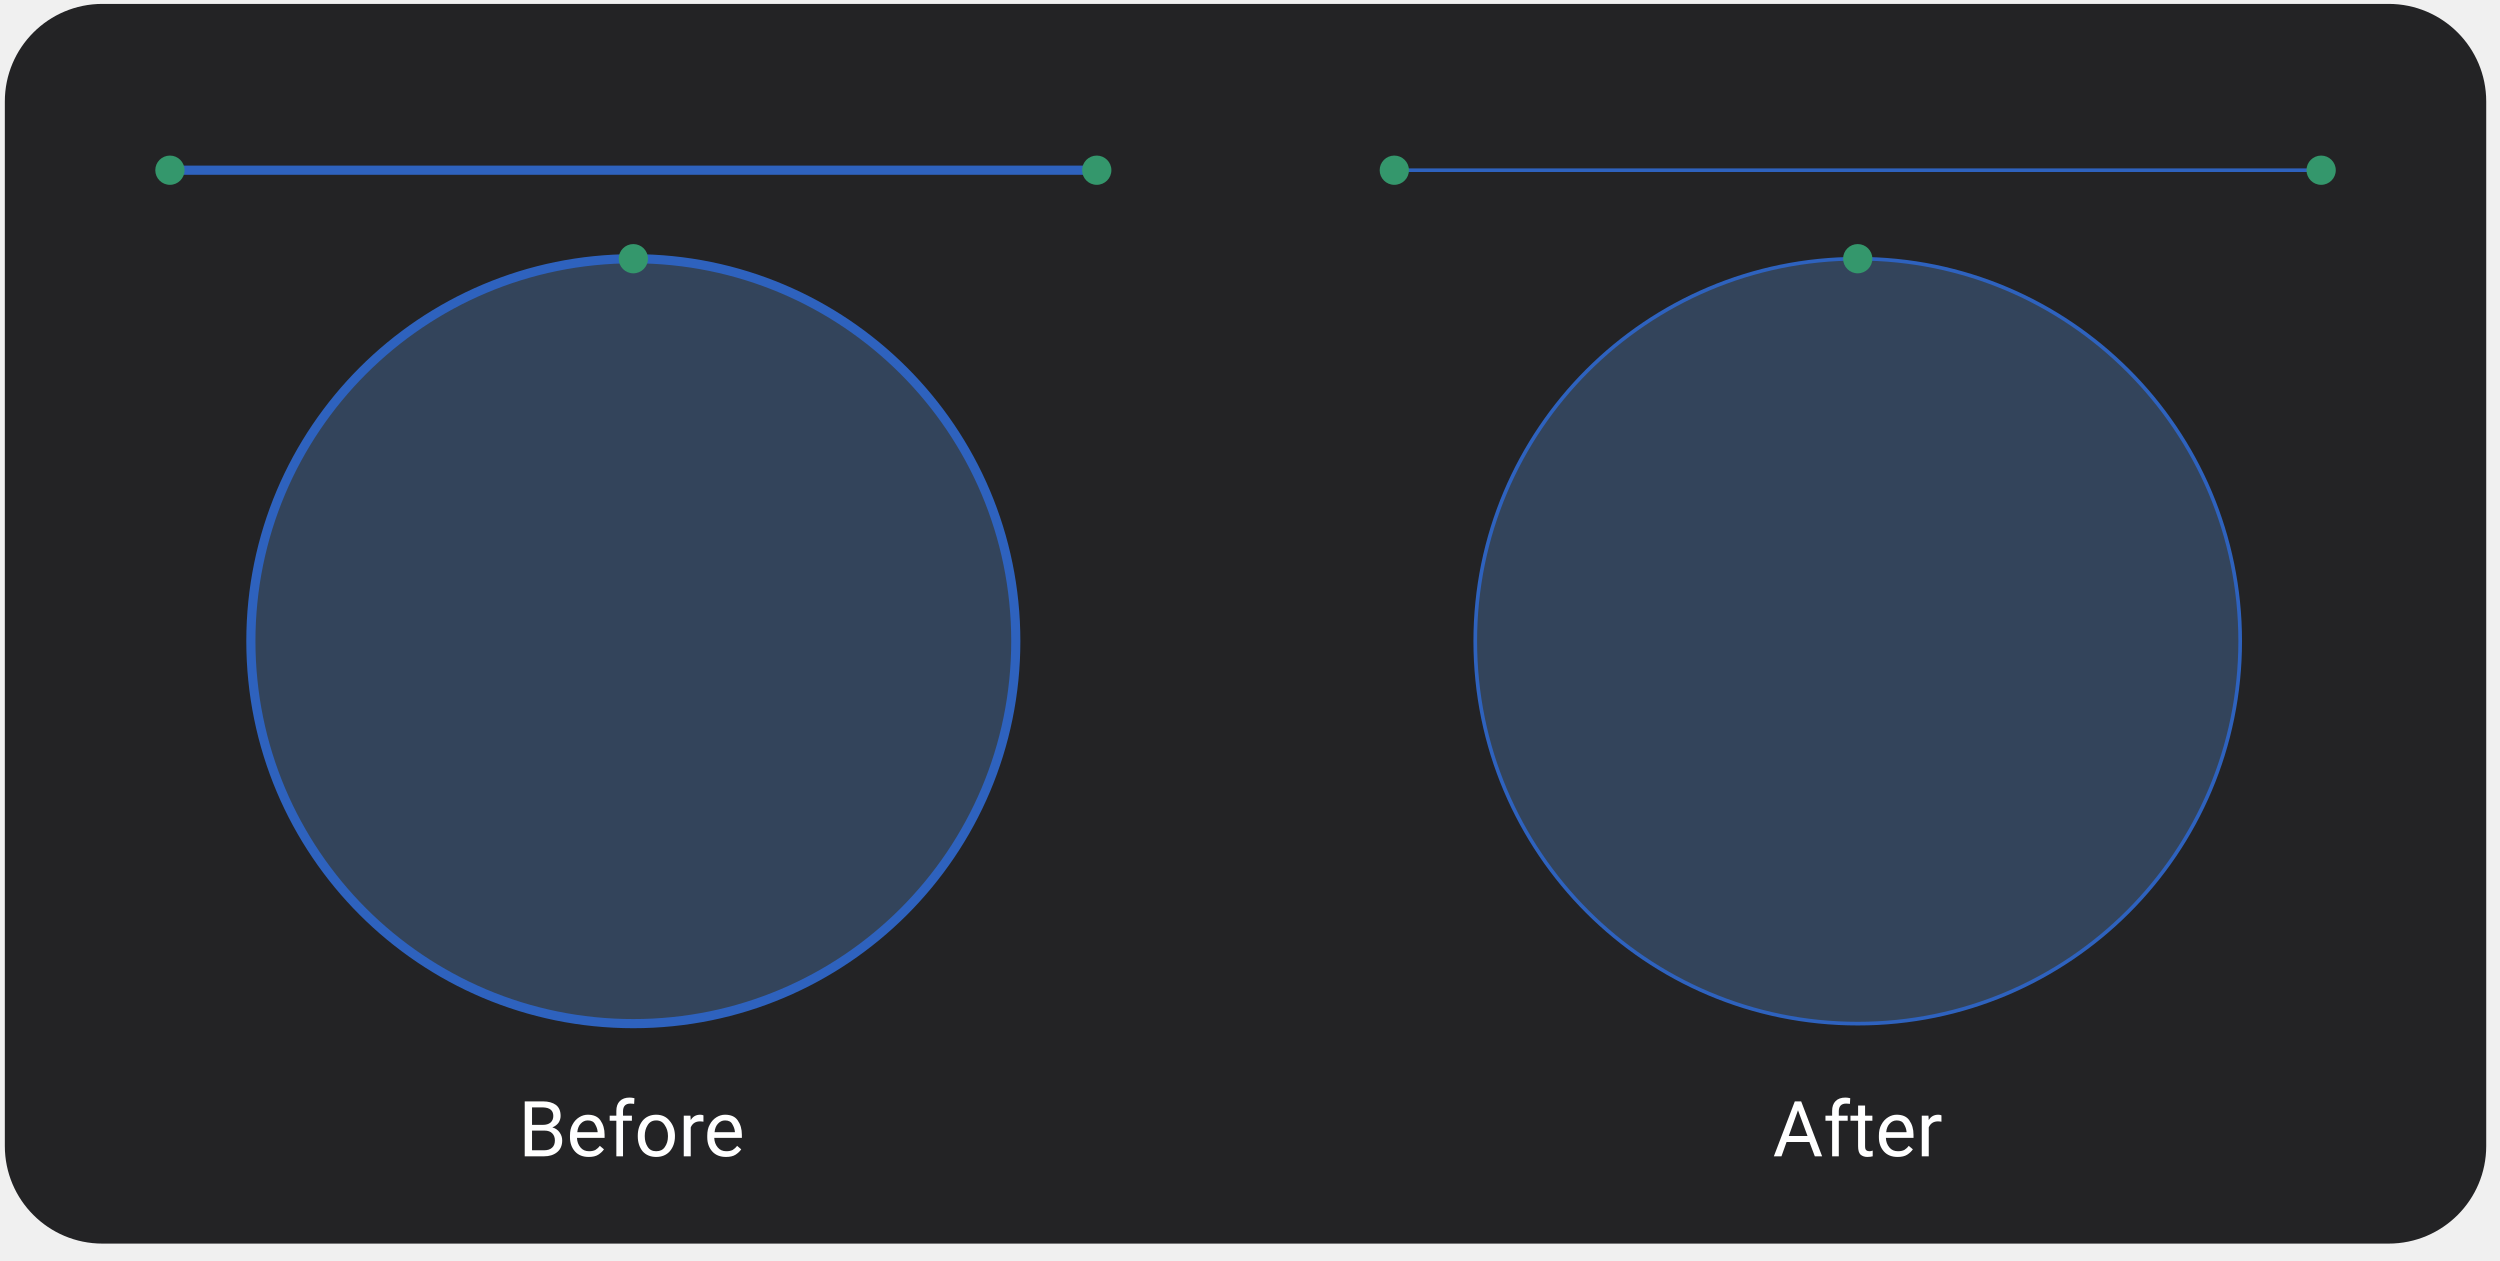
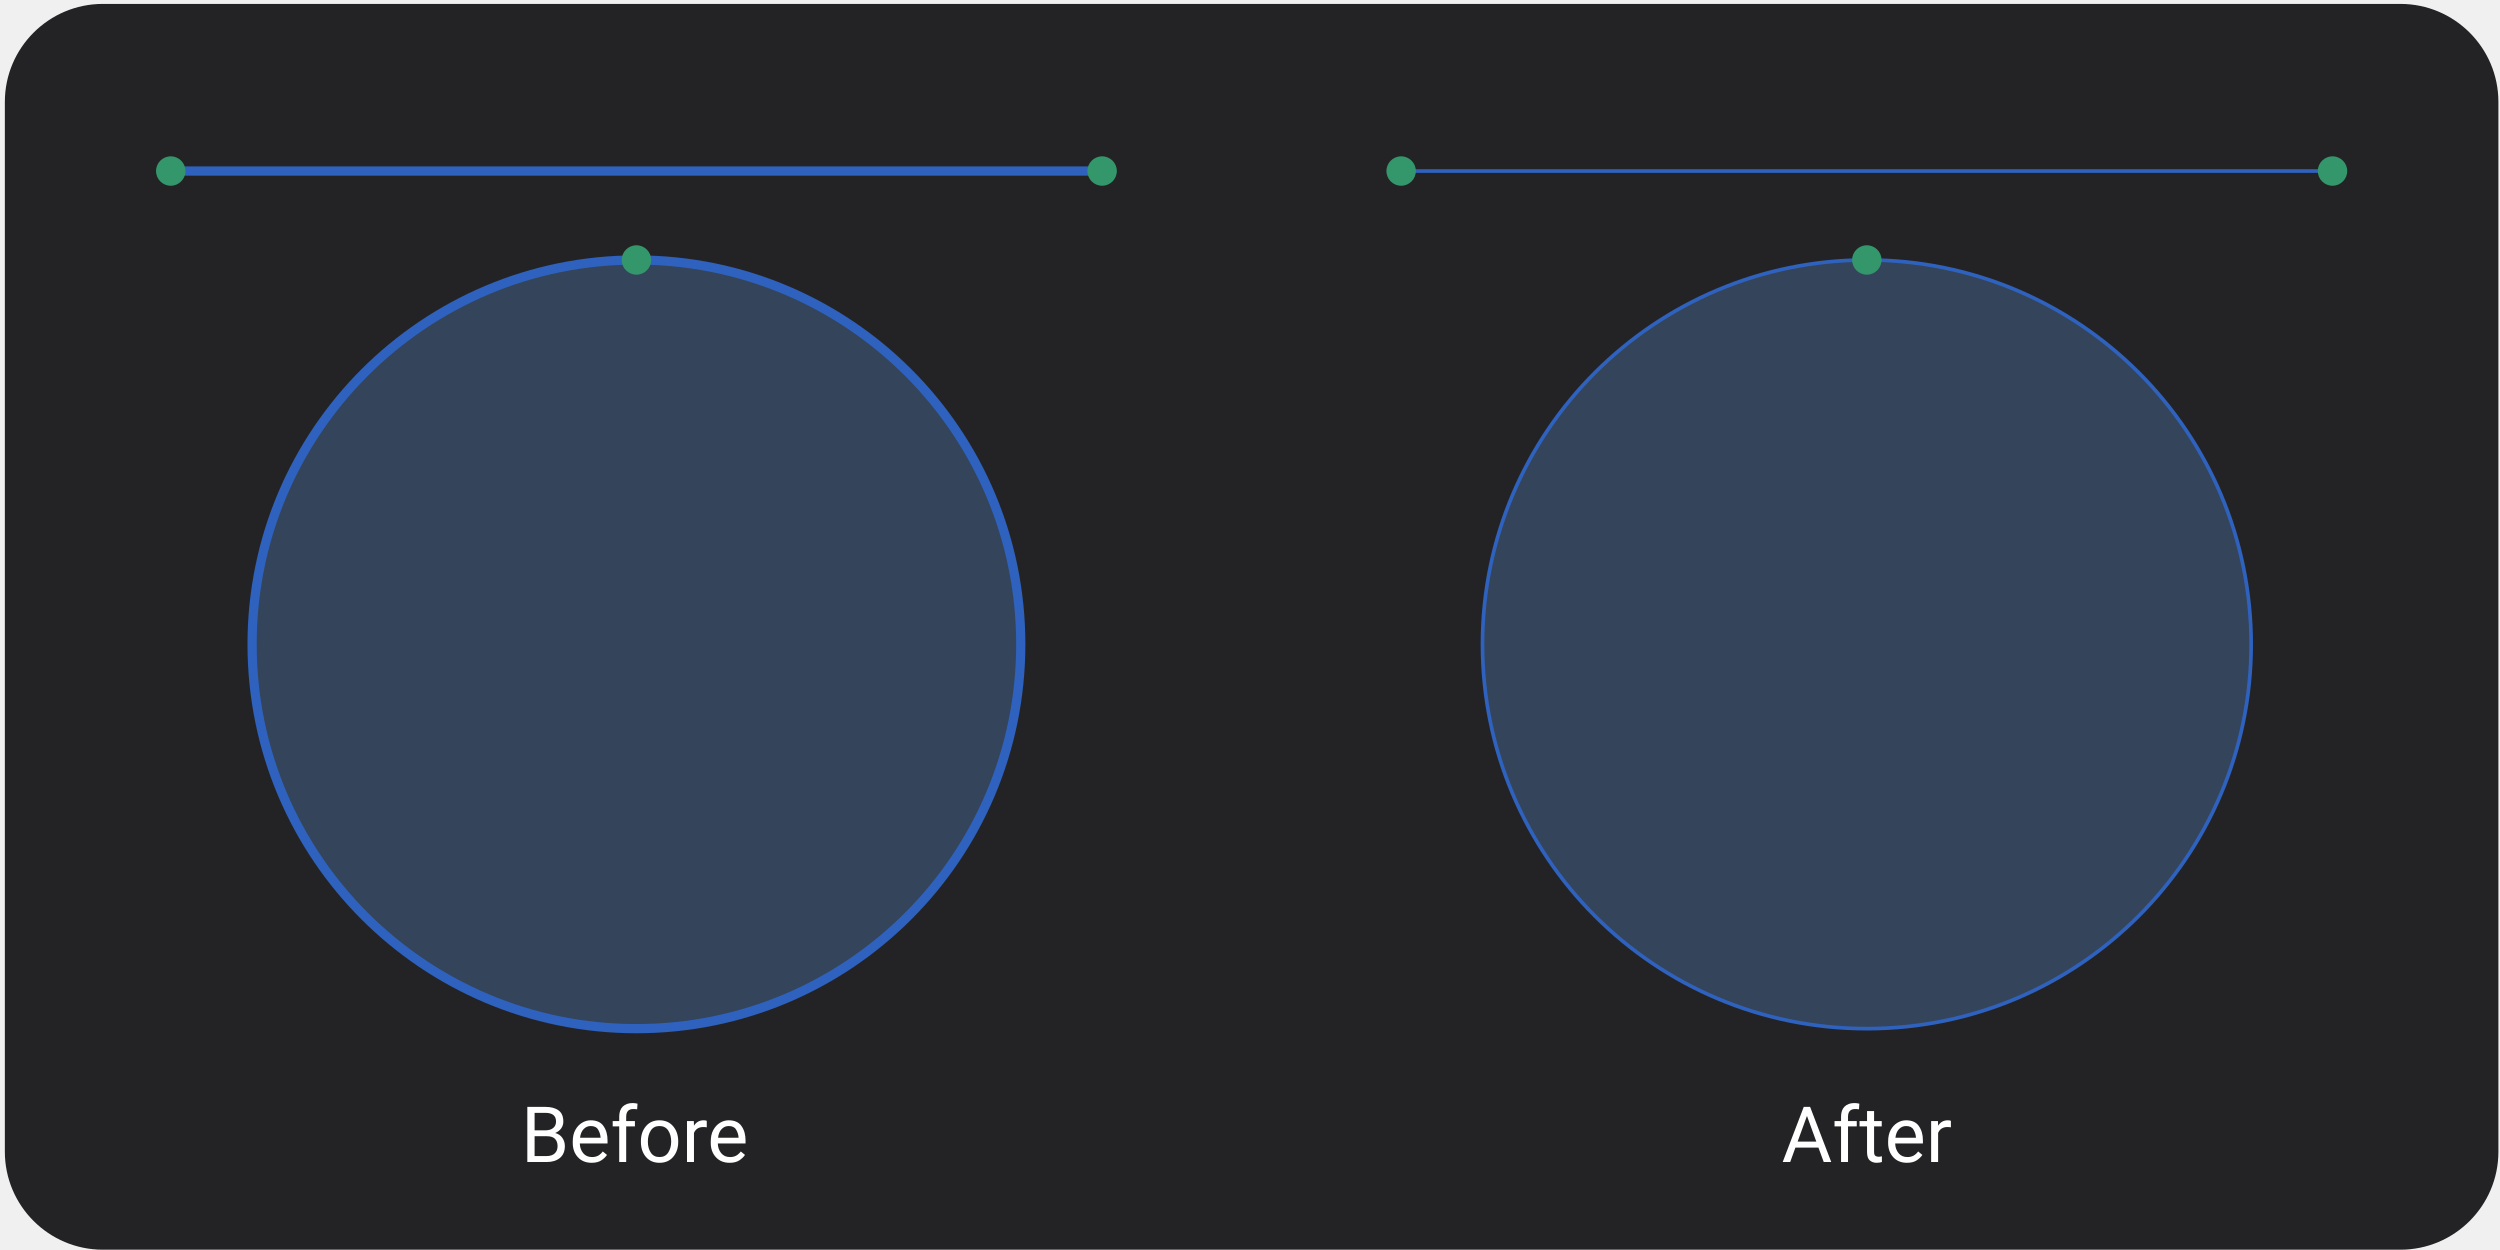
- <svg xmlns="http://www.w3.org/2000/svg" width="100%" height="100%" viewBox="0 0 123 62" version="1.1" xml:space="preserve" style="fill-rule:evenodd;clip-rule:evenodd;stroke-linecap:round;stroke-linejoin:round;stroke-miterlimit:1.5;">
+ <svg xmlns="http://www.w3.org/2000/svg" width="100%" height="100%" viewBox="0 0 510 255" version="1.1" xml:space="preserve" style="fill-rule:evenodd;clip-rule:evenodd;stroke-linecap:round;stroke-linejoin:round;stroke-miterlimit:1.5;">
  <g id="Curve-Apperance-Changes">
    <clipPath id="_clip1">
-       <path d="M122.322,4.992l-0,51.393c-0,2.65 -2.151,4.8 -4.8,4.8l-112.484,0c-2.65,0 -4.8,-2.15 -4.8,-4.8l-0,-51.393c-0,-2.65 2.15,-4.8 4.8,-4.8l112.484,-0c2.649,-0 4.8,2.15 4.8,4.8Z" />
+       <path d="M509.674,20.798l-0,214.141c-0,11.038 -8.962,20 -20,20l-468.684,-0c-11.039,-0 -20,-8.962 -20,-20l-0,-214.141c-0,-11.038 8.961,-20 20,-20l468.684,0c11.038,0 20,8.962 20,20Z" />
    </clipPath>
    <g clip-path="url(#_clip1)">
-       <rect x="0.238" y="0.192" width="122.084" height="60.994" style="fill:#232325;" />
+       <rect x="0.99" y="0.798" width="508.684" height="254.14" style="fill:#232325;" />
    </g>
    <g id="Bigger">
-       <path d="M8.36,8.374l45.6,-0" style="fill:none;stroke:#2e62be;stroke-width:0.45px;" />
-       <circle cx="8.36" cy="8.374" r="0.72" style="fill:#34976c;" />
-       <circle cx="53.96" cy="8.374" r="0.72" style="fill:#34976c;" />
-       <circle cx="31.16" cy="31.546" r="18.817" style="fill:#33445b;stroke:#2e62be;stroke-width:0.45px;" />
-       <circle cx="31.16" cy="12.728" r="0.72" style="fill:#34976c;" />
+       <path d="M34.832,34.892l190,-0" style="fill:none;stroke:#2e62be;stroke-width:1.88px;" />
+       <circle cx="34.832" cy="34.892" r="3" style="fill:#34976c;" />
+       <circle cx="224.832" cy="34.892" r="3" style="fill:#34976c;" />
+       <circle cx="129.832" cy="131.44" r="78.405" style="fill:#33445b;stroke:#2e62be;stroke-width:1.88px;" />
+       <circle cx="129.832" cy="53.035" r="3" style="fill:#34976c;" />
    </g>
    <g id="Thiiner">
-       <path d="M68.6,8.374l45.6,-0" style="fill:none;stroke:#2e62be;stroke-width:0.18px;" />
-       <circle cx="68.6" cy="8.374" r="0.72" style="fill:#34976c;" />
-       <circle cx="114.2" cy="8.374" r="0.72" style="fill:#34976c;" />
-       <circle cx="91.4" cy="31.546" r="18.817" style="fill:#33445b;stroke:#2e62be;stroke-width:0.18px;" />
-       <circle cx="91.4" cy="12.728" r="0.72" style="fill:#34976c;" />
+       <path d="M285.832,34.892l190,-0" style="fill:none;stroke:#2e62be;stroke-width:0.75px;" />
+       <circle cx="285.832" cy="34.892" r="3" style="fill:#34976c;" />
+       <circle cx="475.832" cy="34.892" r="3" style="fill:#34976c;" />
+       <circle cx="380.832" cy="131.44" r="78.405" style="fill:#33445b;stroke:#2e62be;stroke-width:0.75px;" />
+       <circle cx="380.832" cy="53.035" r="3" style="fill:#34976c;" />
    </g>
-     <g transform="matrix(3.8,0,0,3.8,36.6416,56.8931)" />
-     <text x="25.503px" y="56.893px" style="font-family:'Roboto-Regular', 'Roboto';font-size:3.8px;fill:#fff;">Before</text>
-     <g transform="matrix(3.8,0,0,3.8,95.5735,56.8931)" />
-     <text x="87.228px" y="56.893px" style="font-family:'Roboto-Regular', 'Roboto';font-size:3.8px;fill:#fff;">After</text>
+     <g transform="matrix(15.8333,0,0,15.8333,152.673,237.055)" />
+     <text x="106.263px" y="237.055px" style="font-family:'Roboto-Regular', 'Roboto';font-size:15.833px;fill:#fff;">Befor<tspan x="144.277px " y="237.055px ">e</tspan>
+     </text>
+     <g transform="matrix(15.8333,0,0,15.8333,398.223,237.055)" />
+     <text x="363.448px" y="237.055px" style="font-family:'Roboto-Regular', 'Roboto';font-size:15.833px;fill:#fff;">After</text>
  </g>
</svg>
